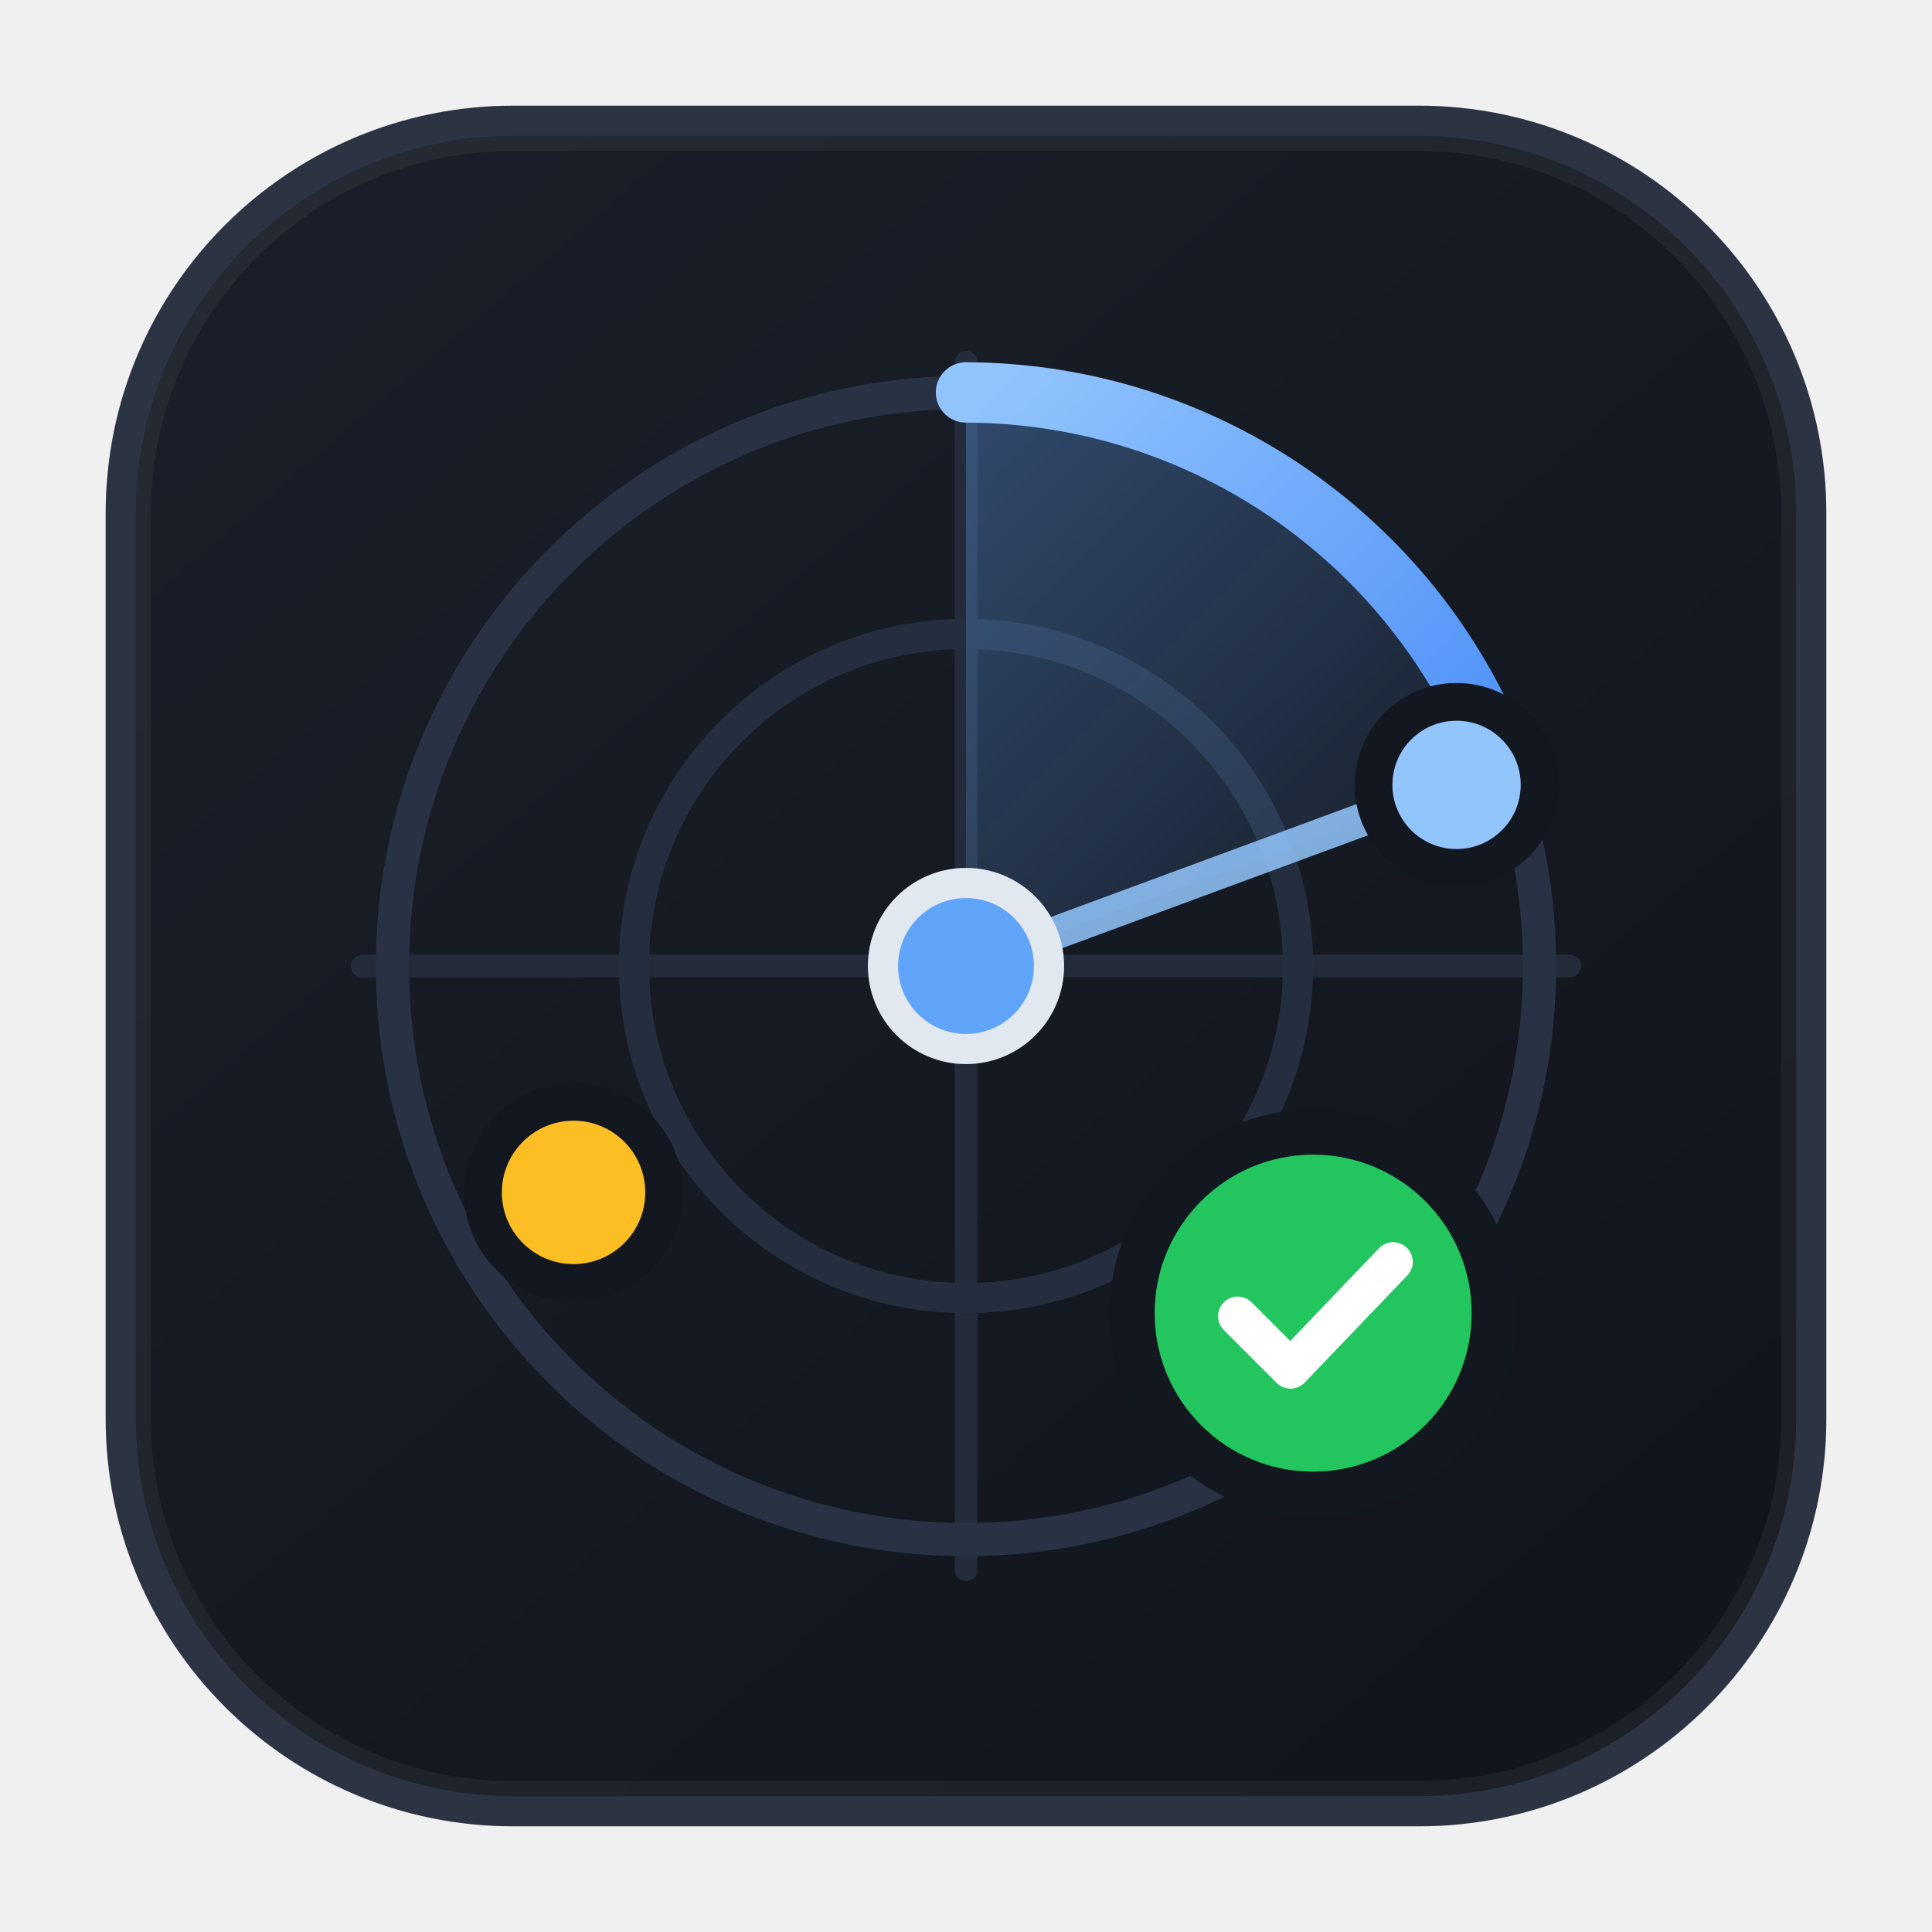
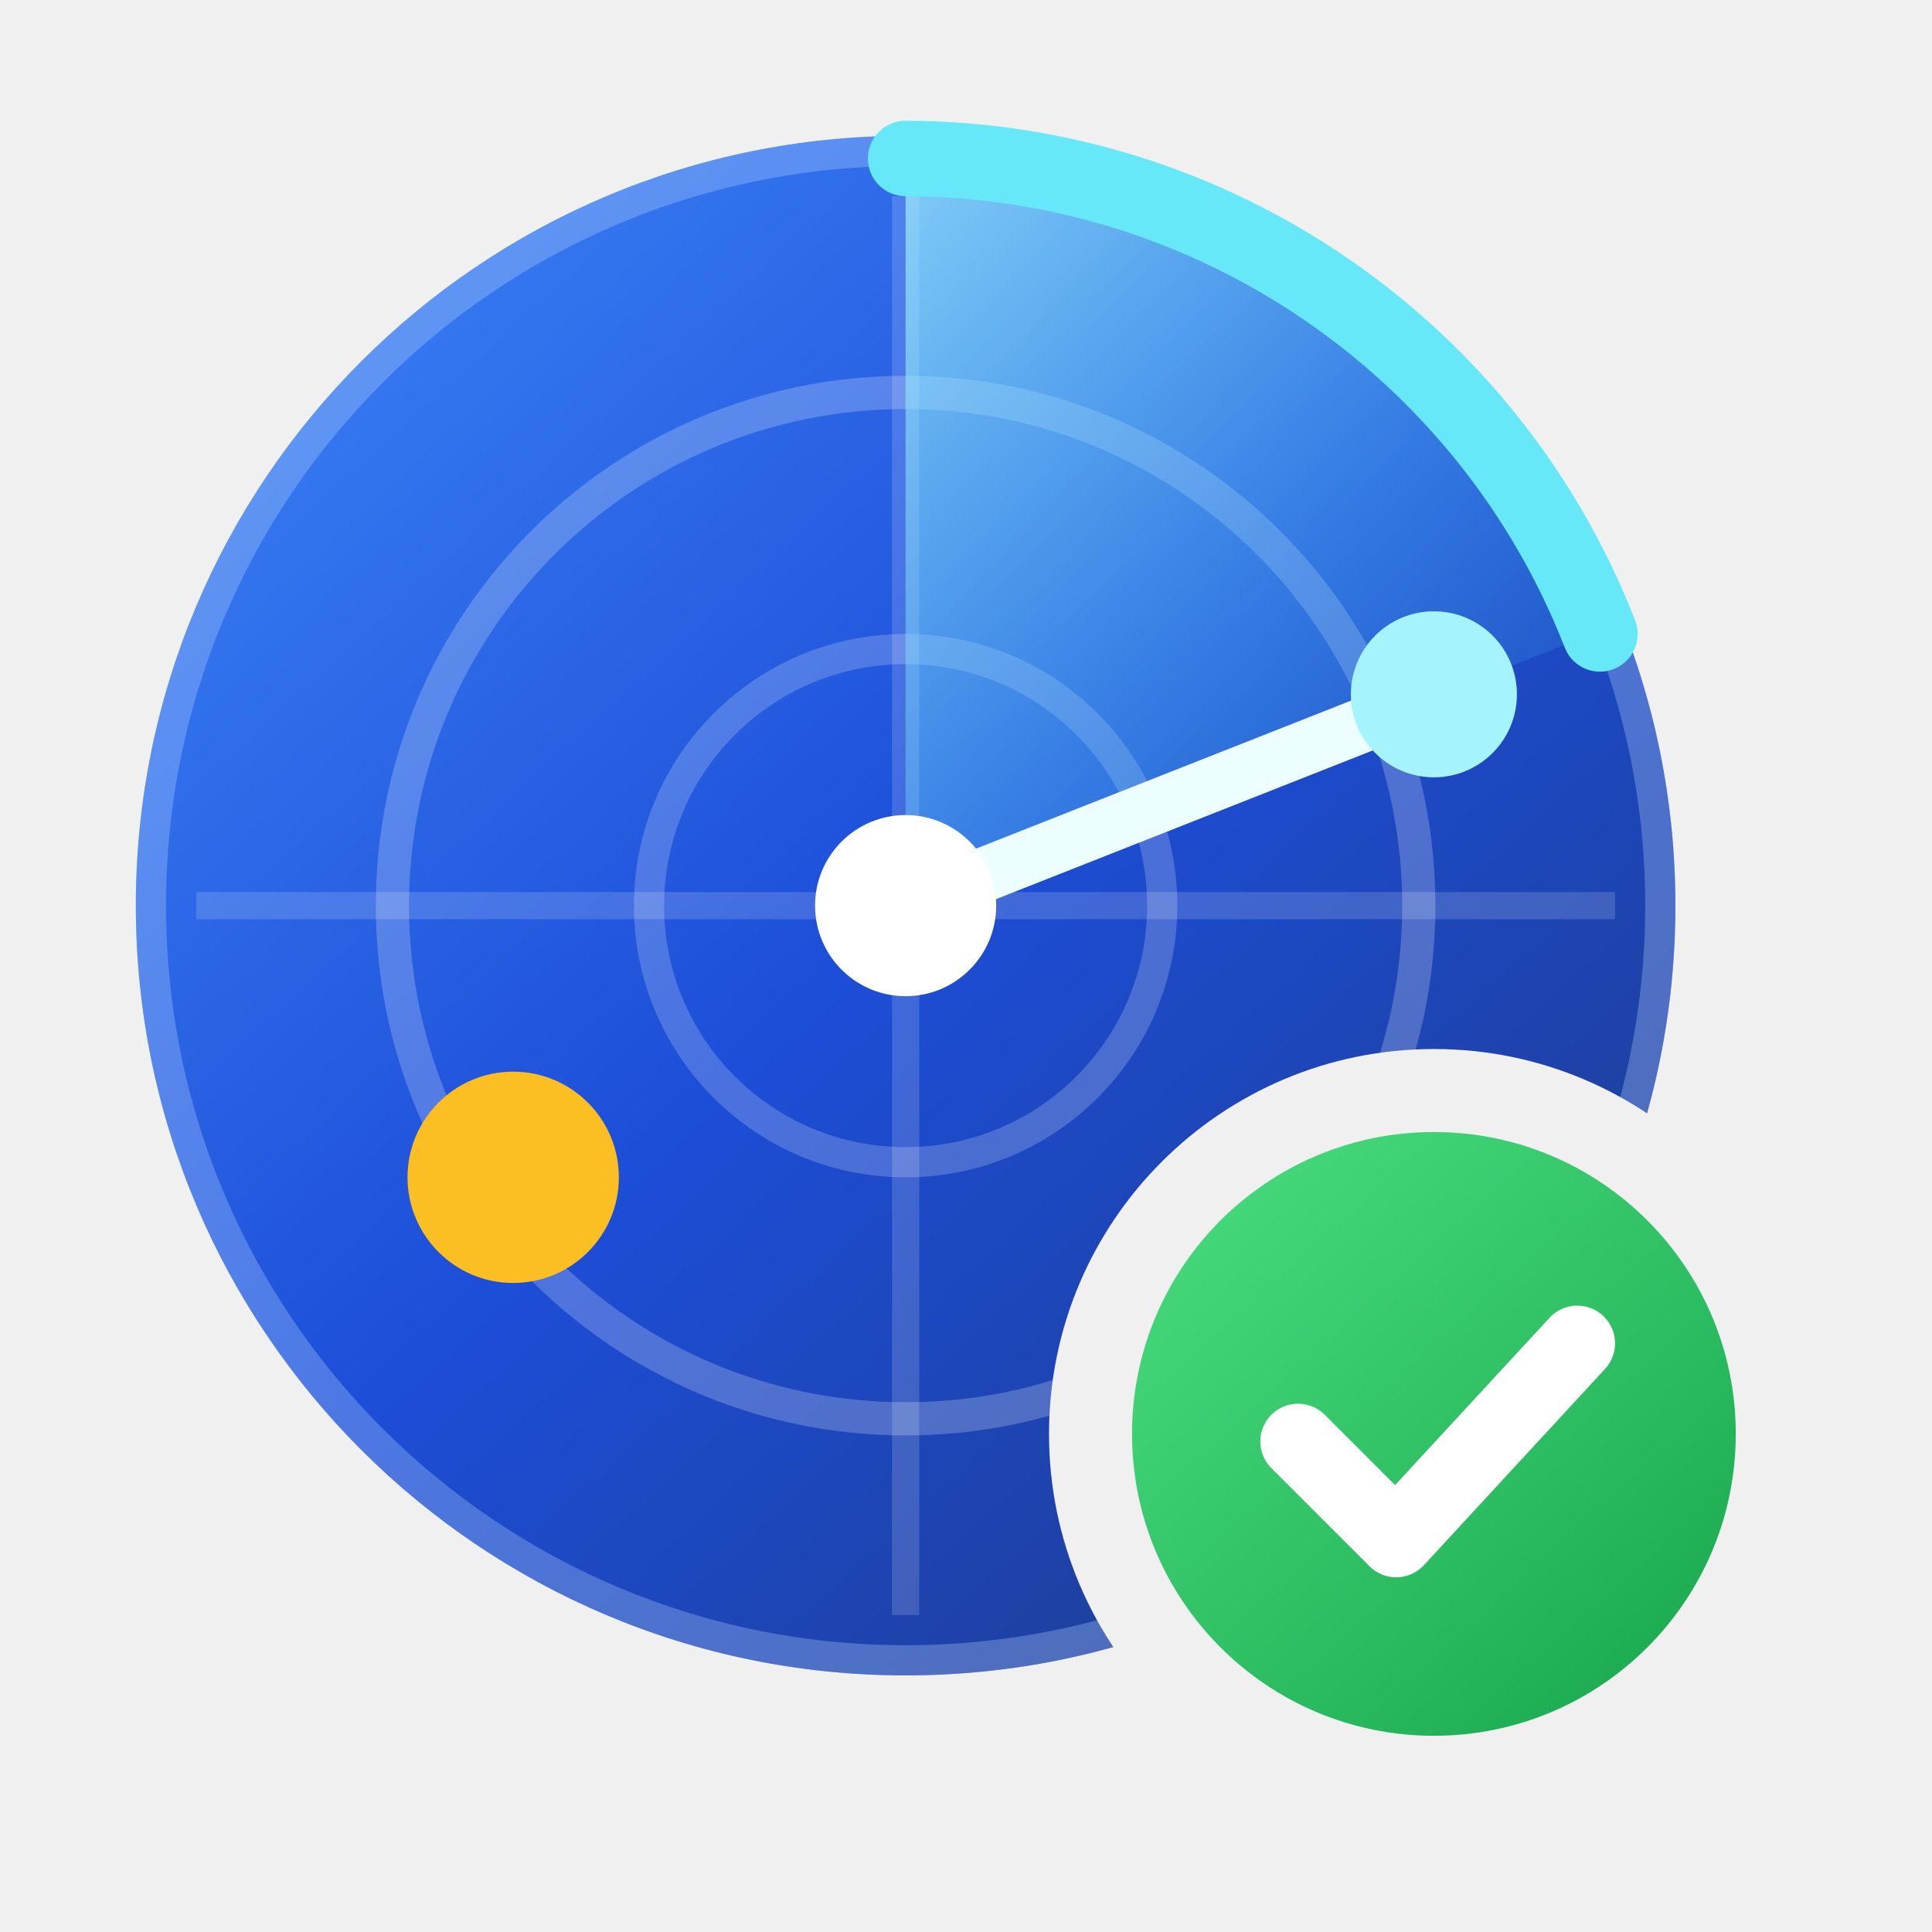
<svg xmlns="http://www.w3.org/2000/svg" viewBox="0 0 128 128" fill="none">
  <defs>
-     <linearGradient id="bg" x1="16" y1="8" x2="112" y2="120" gradientUnits="userSpaceOnUse">
-       <stop offset="0%" stop-color="#1A1F29" />
-       <stop offset="100%" stop-color="#11141B" />
+     <linearGradient id="ag-radar-dish" x1="18" y1="12" x2="104" y2="106" gradientUnits="userSpaceOnUse">
+       <stop offset="0%" stop-color="#3B82F6" />
+       <stop offset="50%" stop-color="#1D4ED8" />
+       <stop offset="100%" stop-color="#1E3A8A" />
    </linearGradient>
-     <linearGradient id="sweep" x1="64" y1="26" x2="100" y2="62" gradientUnits="userSpaceOnUse">
-       <stop offset="0%" stop-color="#60A5FA" stop-opacity="0.34" />
-       <stop offset="100%" stop-color="#60A5FA" stop-opacity="0.02" />
+     <linearGradient id="ag-radar-sweep" x1="60" y1="10" x2="106" y2="54" gradientUnits="userSpaceOnUse">
+       <stop offset="0%" stop-color="#A5F3FC" stop-opacity="0.72" />
+       <stop offset="100%" stop-color="#38BDF8" stop-opacity="0.06" />
    </linearGradient>
-     <linearGradient id="arc" x1="64" y1="26" x2="102" y2="64" gradientUnits="userSpaceOnUse">
-       <stop offset="0%" stop-color="#93C5FD" />
-       <stop offset="100%" stop-color="#3B82F6" />
+     <linearGradient id="ag-radar-badge" x1="78" y1="74" x2="116" y2="116" gradientUnits="userSpaceOnUse">
+       <stop offset="0%" stop-color="#4ADE80" />
+       <stop offset="100%" stop-color="#16A34A" />
    </linearGradient>
+     <mask id="ag-radar-cut">
+       <rect width="128" height="128" fill="white" />
+       <circle cx="95" cy="95" r="25.5" fill="black" />
+     </mask>
  </defs>
-   <rect x="8" y="8" width="112" height="112" rx="26" fill="url(#bg)" stroke="#2C3444" stroke-width="2" />
-   <rect x="9.5" y="9.5" width="109" height="109" rx="24.5" stroke="#FFFFFF" stroke-opacity="0.05" stroke-width="1" />
-   <line x1="64" y1="24" x2="64" y2="104" stroke="#242C3B" stroke-width="1.5" stroke-linecap="round" />
-   <line x1="24" y1="64" x2="104" y2="64" stroke="#242C3B" stroke-width="1.5" stroke-linecap="round" />
-   <circle cx="64" cy="64" r="38" stroke="#293244" stroke-width="2.2" />
-   <circle cx="64" cy="64" r="22" stroke="#252E3E" stroke-width="2" />
-   <path d="M64 64 L64 26 A38 38 0 0 1 99.6 51.0 Z" fill="url(#sweep)" />
-   <path d="M64 26 A38 38 0 0 1 99.6 51.0" stroke="url(#arc)" stroke-width="4" stroke-linecap="round" />
-   <line x1="64" y1="64" x2="96.5" y2="52" stroke="#93C5FD" stroke-width="2.2" stroke-linecap="round" stroke-opacity="0.85" />
-   <circle cx="64" cy="64" r="5.5" fill="#60A5FA" stroke="#E2E8F0" stroke-width="2" />
-   <circle cx="96.5" cy="52" r="5.5" fill="#93C5FD" stroke="#131720" stroke-width="2.5" />
-   <circle cx="38" cy="79" r="6" fill="#FBBF24" stroke="#131720" stroke-width="2.5" />
-   <circle cx="87" cy="87" r="12" fill="#22C55E" stroke="#131720" stroke-width="3" />
-   <path d="M82 87.2 L85.5 90.7 L92.3 83.6" stroke="#FFFFFF" stroke-width="2.6" stroke-linecap="round" stroke-linejoin="round" />
+   <g mask="url(#ag-radar-cut)">
+     <circle cx="60" cy="60" r="51" fill="url(#ag-radar-dish)" />
+     <circle cx="60" cy="60" r="50" stroke="#BFDBFE" stroke-opacity="0.30" stroke-width="2" />
+     <circle cx="60" cy="60" r="34" stroke="#FFFFFF" stroke-opacity="0.22" stroke-width="2.2" />
+     <circle cx="60" cy="60" r="17" stroke="#FFFFFF" stroke-opacity="0.20" stroke-width="2" />
+     <line x1="60" y1="13" x2="60" y2="107" stroke="#FFFFFF" stroke-opacity="0.16" stroke-width="1.8" />
+     <line x1="13" y1="60" x2="107" y2="60" stroke="#FFFFFF" stroke-opacity="0.16" stroke-width="1.8" />
+     <path d="M60 60 L60 9 A51 51 0 0 1 107.5 41.2 Z" fill="url(#ag-radar-sweep)" />
+     <path d="M60 10.5 A49.5 49.5 0 0 1 106 42" stroke="#67E8F9" stroke-width="5" stroke-linecap="round" />
+     <line x1="60" y1="60" x2="98" y2="45" stroke="#ECFEFF" stroke-width="3.6" stroke-linecap="round" />
+     <circle cx="60" cy="60" r="6" fill="#FFFFFF" />
+     <circle cx="95" cy="46" r="5.5" fill="#A5F3FC" />
+     <circle cx="34" cy="78" r="7" fill="#FBBF24" />
+   </g>
+   <circle cx="95" cy="95" r="20" fill="url(#ag-radar-badge)" />
+   <path d="M86 95.5L92.5 102L104.5 89" stroke="#FFFFFF" stroke-width="5" stroke-linecap="round" stroke-linejoin="round" />
</svg>
